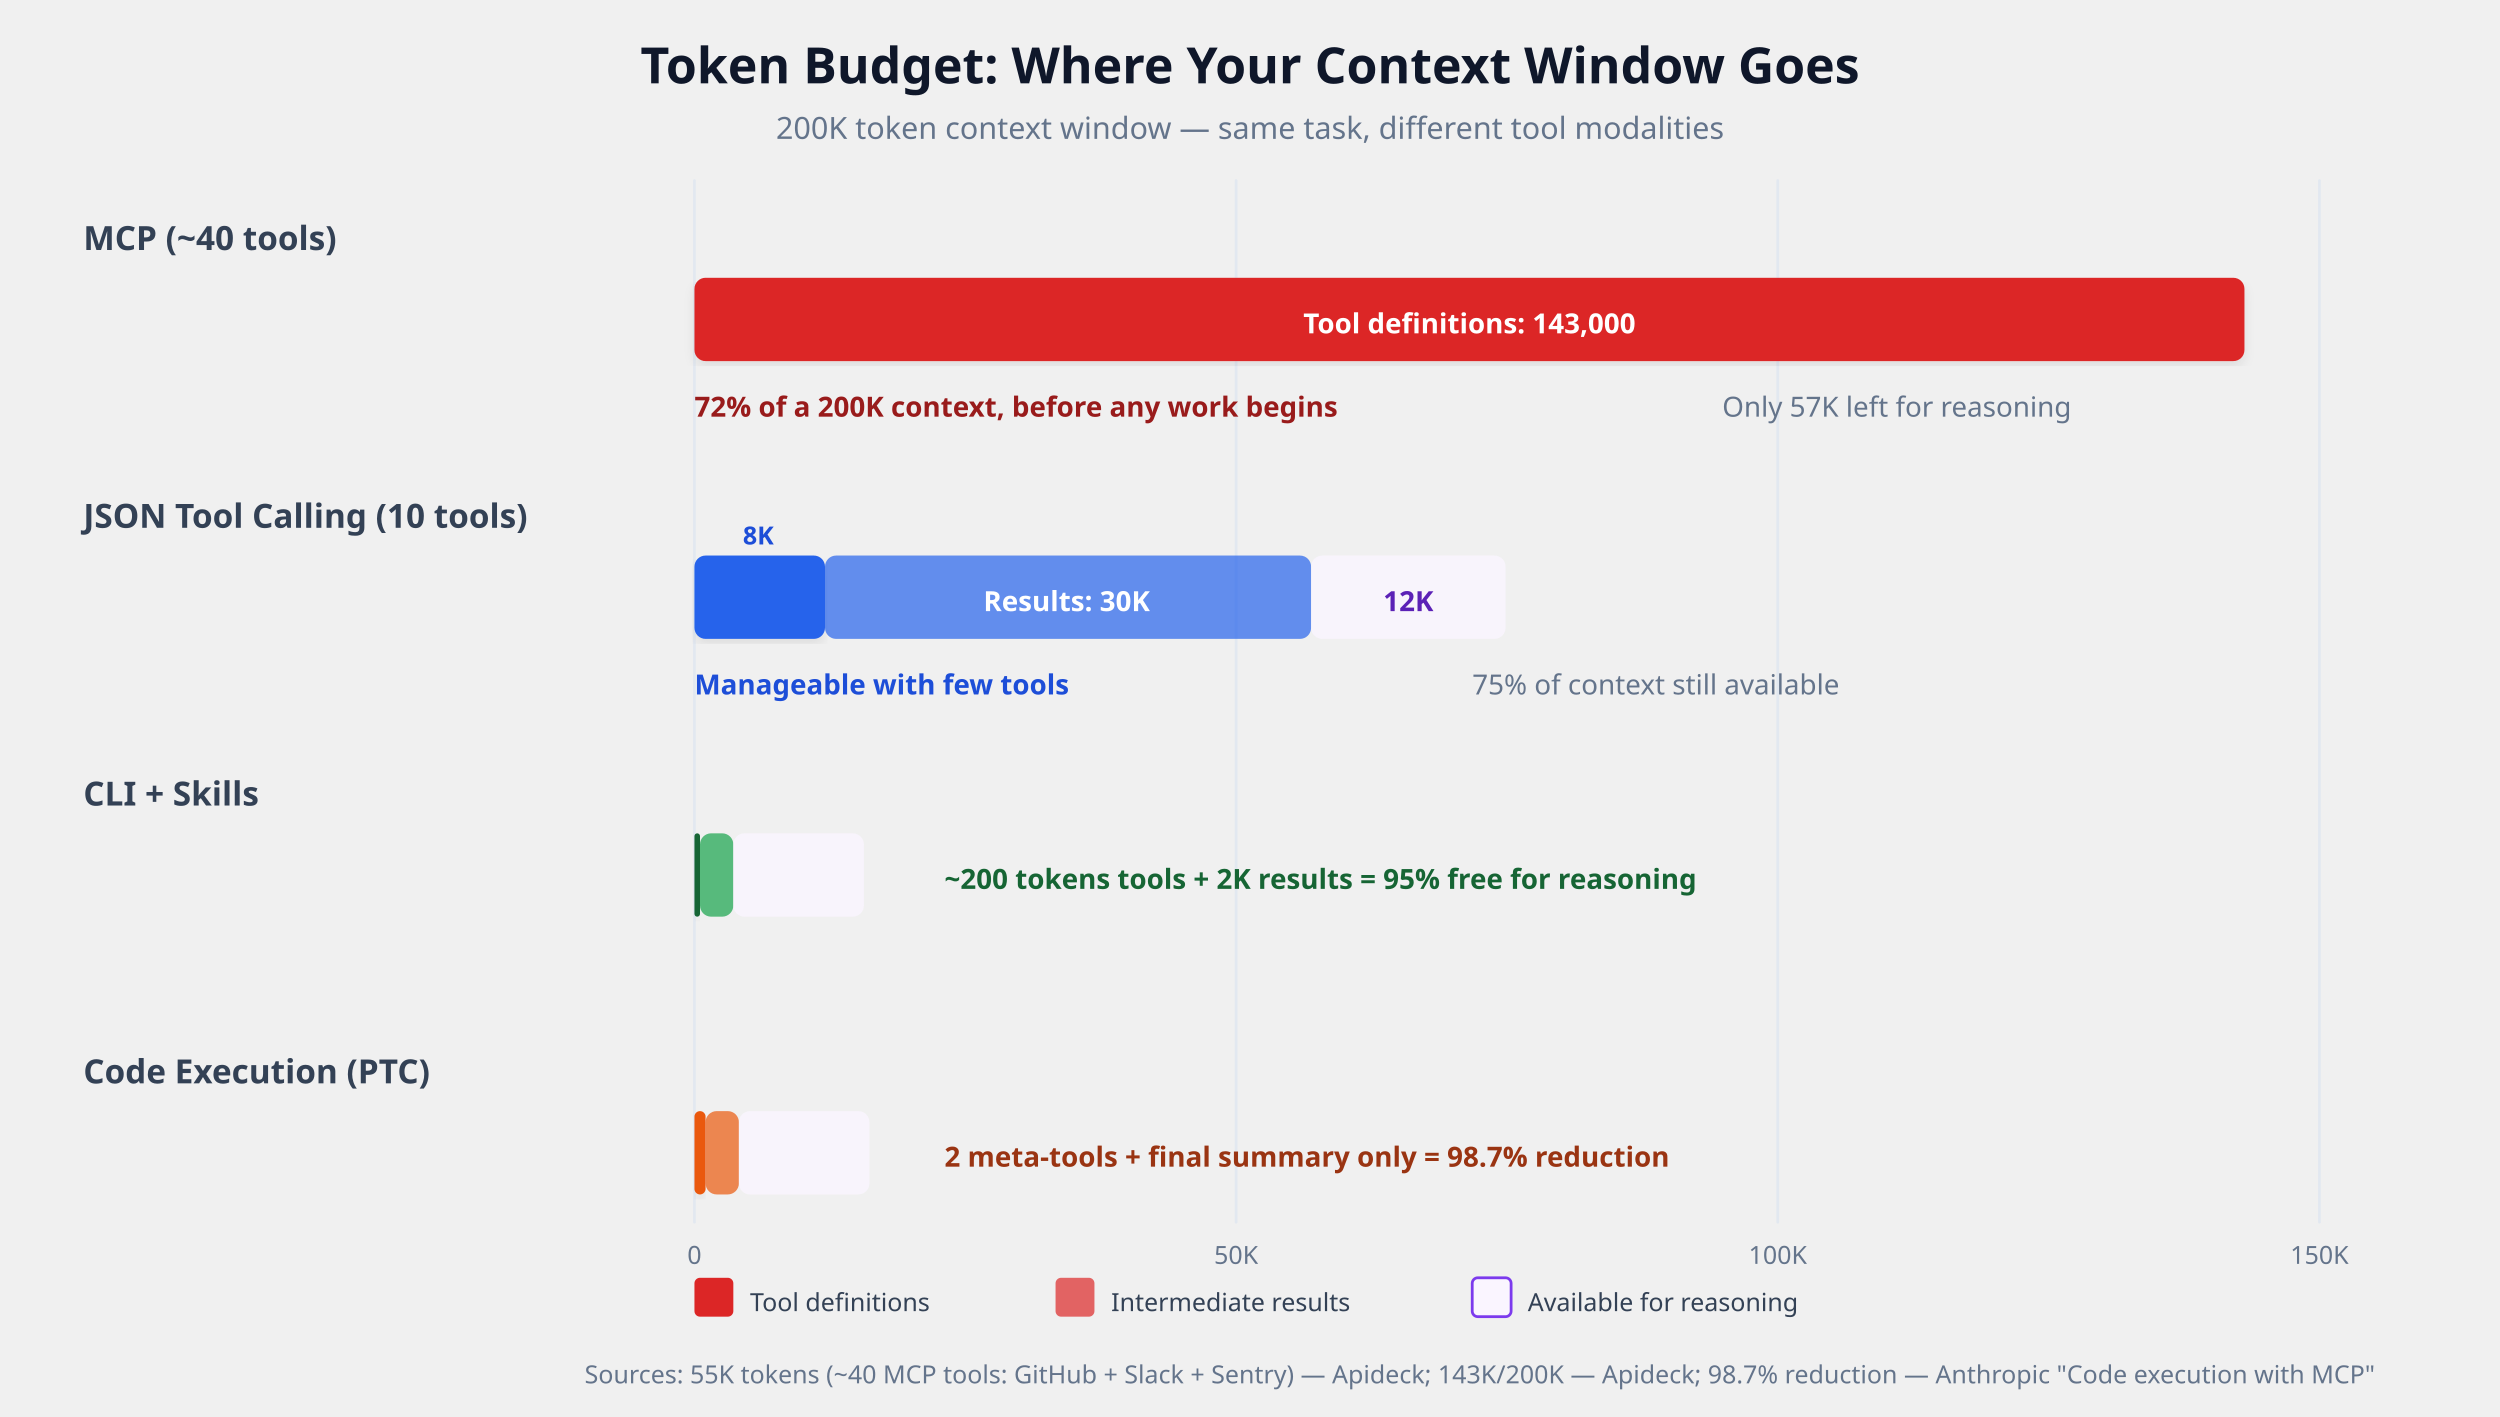
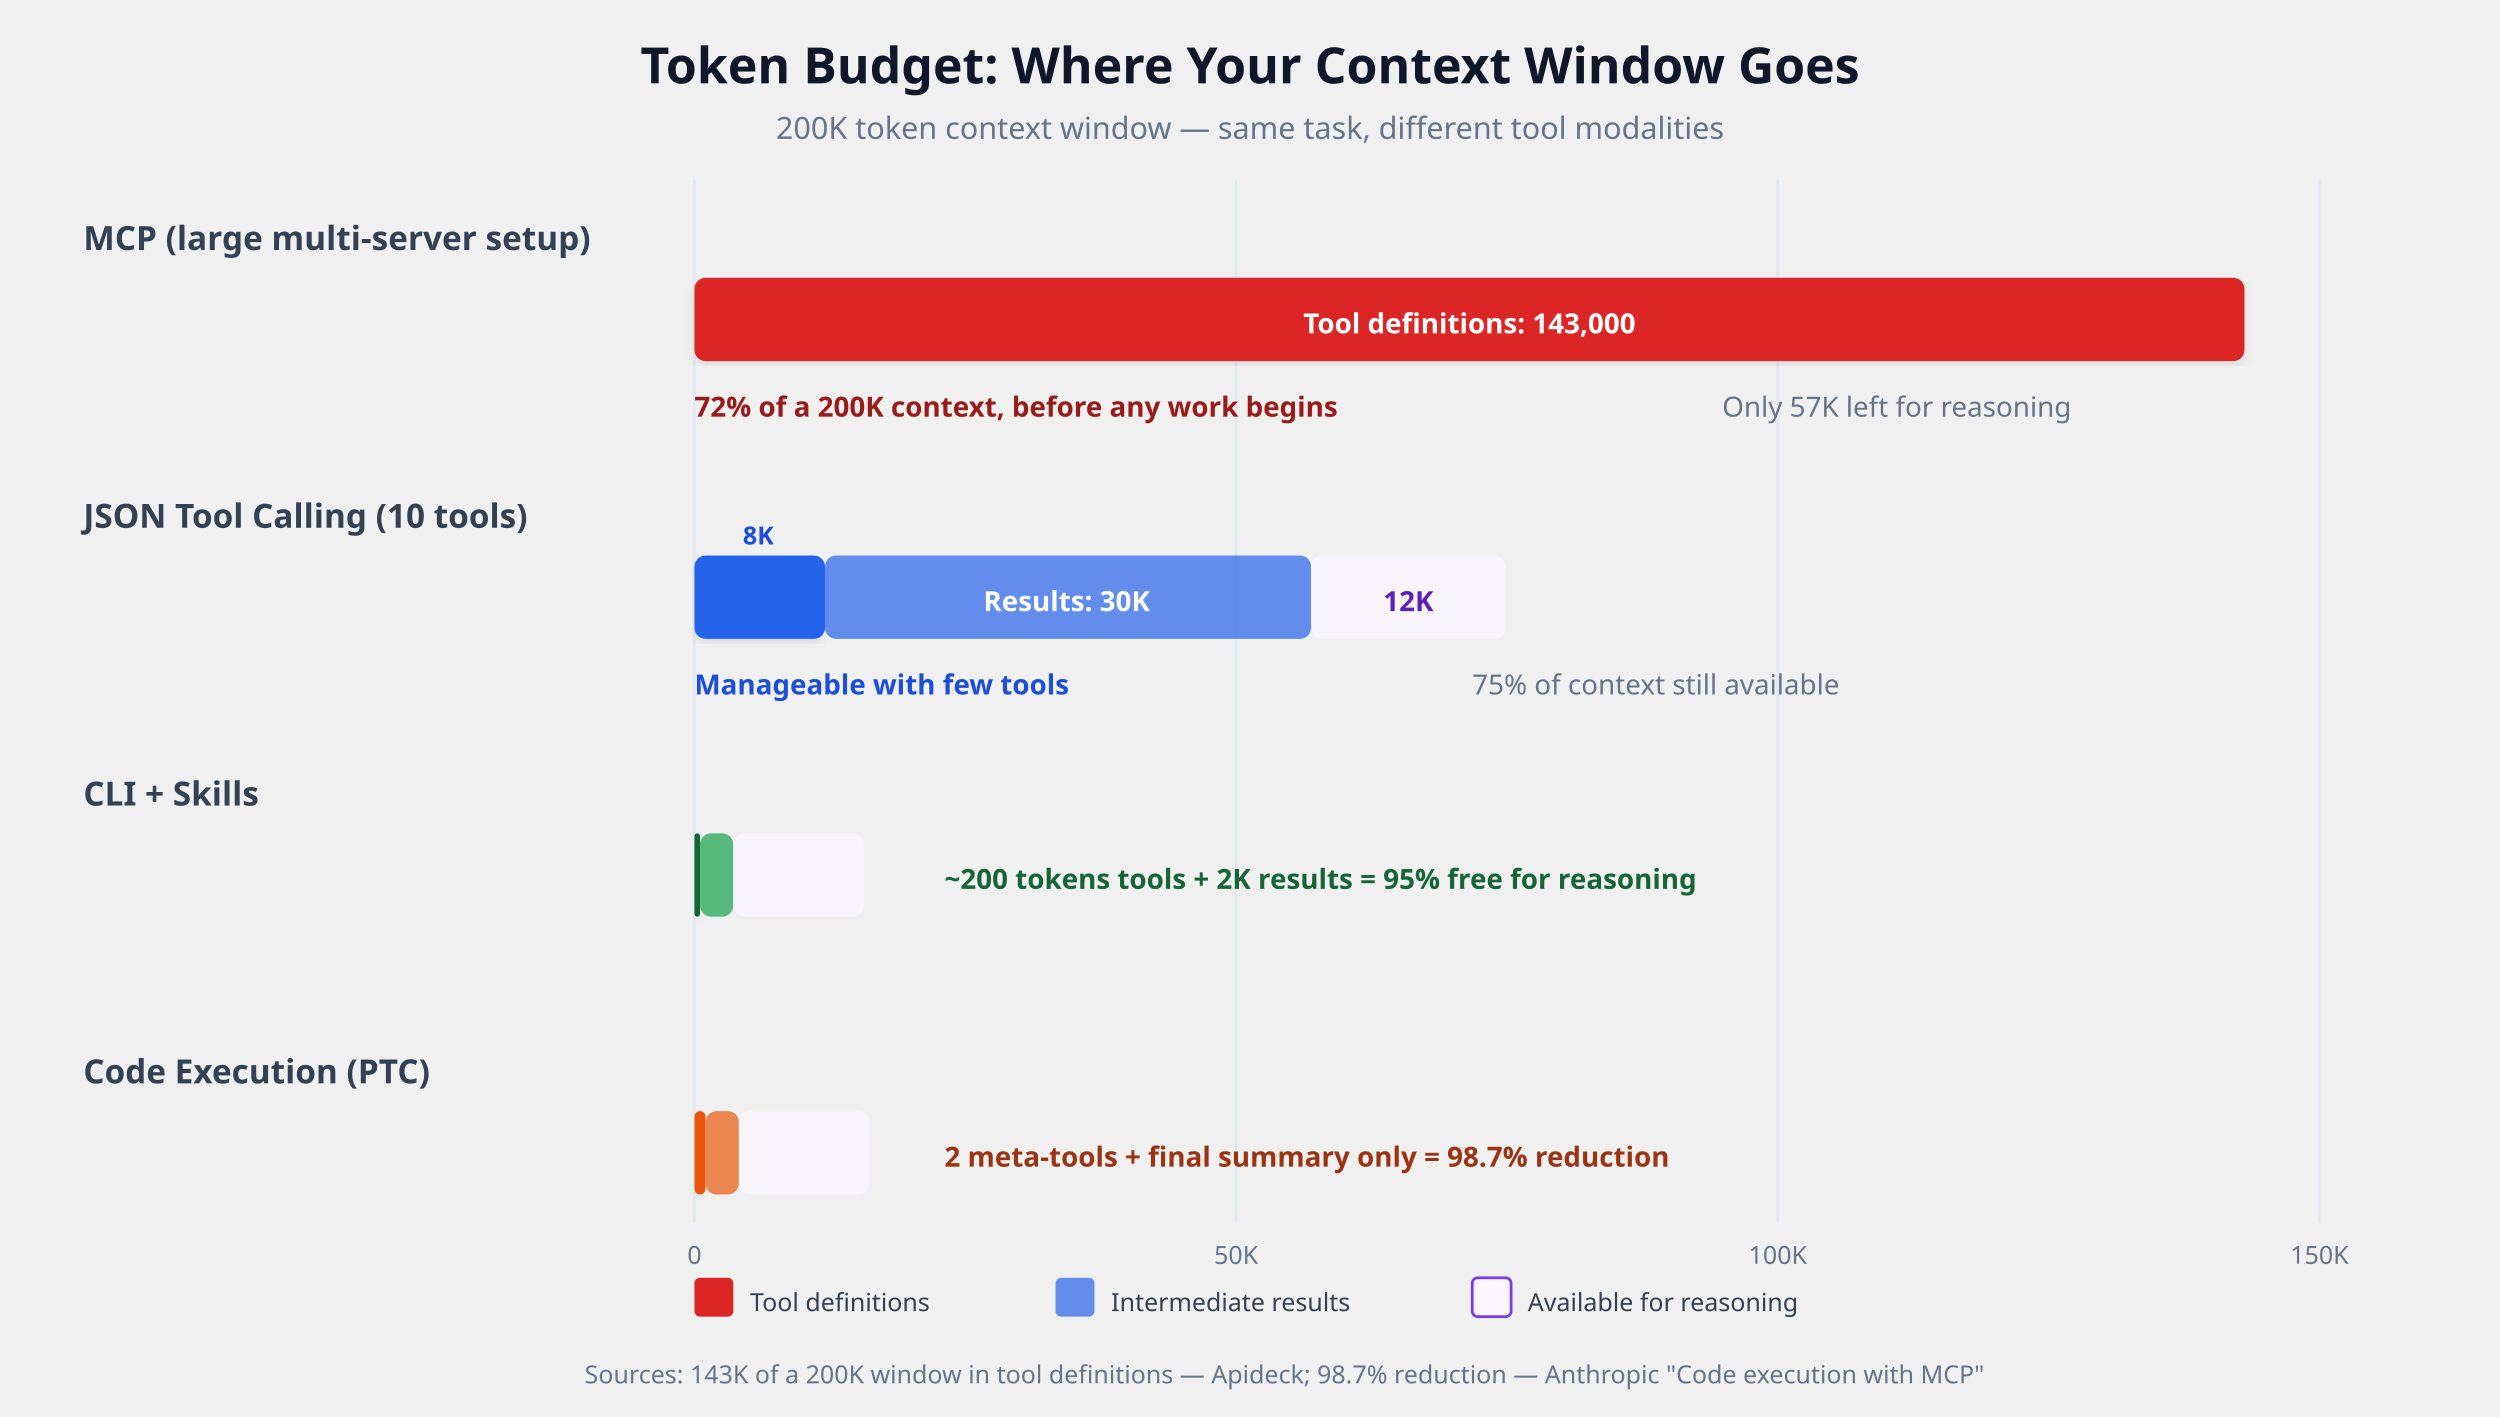
<svg xmlns="http://www.w3.org/2000/svg" viewBox="0 0 900 510" font-family="'Segoe UI', system-ui, -apple-system, sans-serif" role="img" aria-label="Token Overhead Comparison" data-visual-system="evidence-plate-v1" preserveAspectRatio="xMidYMid meet" shape-rendering="geometricPrecision" text-rendering="geometricPrecision">
  <defs>
    <filter id="shadowB" x="-2%" y="-2%" width="104%" height="108%">
      <feDropShadow dx="0" dy="2" stdDeviation="2" flood-opacity="0.08" />
    </filter>
  </defs>
  <style data-visual-system="evidence-plate-v1">
    * { animation: none !important; }
    .anim-box, .bar, .bar-text, .seq-item, .t-box, .flow { opacity: 1 !important; transform: none !important; }
    path, line, polyline { stroke-linecap: round; stroke-linejoin: round; }
  </style>
  <text y="30" text-anchor="middle" font-size="18" font-weight="700" fill="#0f172a" x="450">Token Budget: Where Your Context Window Goes</text>
  <text y="50" text-anchor="middle" font-size="11" fill="#64748b" x="450">200K token context window — same task, different tool modalities</text>
-   <text y="90" font-size="12" font-weight="600" fill="#334155" x="30">MCP (~40 tools)</text>
+   <text y="90" font-size="12" font-weight="600" fill="#334155" x="30">MCP (large multi-server setup)</text>
  <text y="190" font-size="12" font-weight="600" fill="#334155" x="30">JSON Tool Calling (10 tools)</text>
  <text y="290" font-size="12" font-weight="600" fill="#334155" x="30">CLI + Skills</text>
  <text y="390" font-size="12" font-weight="600" fill="#334155" x="30">Code Execution (PTC)</text>
  <line x1="250" y1="65" x2="250" y2="440" stroke="#e2e8f0" stroke-width="1" />
  <line x1="445" y1="65" x2="445" y2="440" stroke="#e2e8f0" stroke-width="1" />
  <line x1="640" y1="65" x2="640" y2="440" stroke="#e2e8f0" stroke-width="1" />
  <line x1="835" y1="65" x2="835" y2="440" stroke="#e2e8f0" stroke-width="1" />
  <text y="455" text-anchor="middle" font-size="9" fill="#64748b" x="250">0</text>
  <text y="455" text-anchor="middle" font-size="9" fill="#64748b" x="445">50K</text>
  <text y="455" text-anchor="middle" font-size="9" fill="#64748b" x="640">100K</text>
  <text y="455" text-anchor="middle" font-size="9" fill="#64748b" x="835">150K</text>
  <rect x="250" y="100" width="558" height="30" rx="4" fill="#dc2626" filter="url(#shadowB)" />
  <text y="120" text-anchor="middle" font-size="10" font-weight="600" fill="#ffffff" x="529">Tool definitions: 143,000</text>
  <text y="150" font-size="10" fill="#991b1b" font-weight="600" x="250">72% of a 200K context, before any work begins</text>
  <text y="150" font-size="10" fill="#64748b" x="620">Only 57K left for reasoning</text>
  <rect x="250" y="200" width="47" height="30" rx="4" fill="#2563eb" filter="url(#shadowB)" />
  <rect x="297" y="200" width="175" height="30" rx="4" fill="#2563eb" opacity="0.7" />
  <rect x="472" y="200" width="70" height="30" rx="4" fill="#faf5ff" opacity="0.8" />
  <text y="196" text-anchor="middle" font-size="9" fill="#1d4ed8" font-weight="600" x="273">8K</text>
  <text y="220" text-anchor="middle" font-size="10" font-weight="600" fill="#ffffff" x="384">Results: 30K</text>
  <text y="220" text-anchor="middle" font-size="10" font-weight="600" fill="#5b21b6" x="507">12K</text>
  <text y="250" font-size="10" fill="#1d4ed8" font-weight="600" x="250">Manageable with few tools</text>
  <text y="250" font-size="10" fill="#64748b" x="530">75% of context still available</text>
  <rect x="250" y="300" width="2" height="30" rx="1" fill="#166534" filter="url(#shadowB)" />
  <rect x="252" y="300" width="12" height="30" rx="4" fill="#16a34a" opacity="0.7" />
  <rect x="264" y="300" width="47" height="30" rx="4" fill="#faf5ff" opacity="0.8" />
  <text y="320" font-size="10" fill="#166534" font-weight="600" x="340">~200 tokens tools + 2K results = 95% free for reasoning</text>
  <rect x="250" y="400" width="4" height="30" rx="2" fill="#ea580c" filter="url(#shadowB)" />
  <rect x="254" y="400" width="12" height="30" rx="4" fill="#ea580c" opacity="0.7" />
  <rect x="266" y="400" width="47" height="30" rx="4" fill="#faf5ff" opacity="0.8" />
  <text y="420" font-size="10" fill="#9a3412" font-weight="600" x="340">2 meta-tools + final summary only = 98.7% reduction</text>
  <rect x="250" y="460" width="14" height="14" rx="2" fill="#dc2626" />
  <text y="472" font-size="9" fill="#334155" x="270">Tool definitions</text>
-   <rect x="380" y="460" width="14" height="14" rx="2" fill="#dc2626" opacity="0.7" />
+   <rect x="380" y="460" width="14" height="14" rx="2" fill="#2563eb" opacity="0.7" />
  <text y="472" font-size="9" fill="#334155" x="400">Intermediate results</text>
  <rect x="530" y="460" width="14" height="14" rx="2" fill="#faf5ff" stroke="#7c3aed" stroke-width="1" />
  <text y="472" font-size="9" fill="#334155" x="550">Available for reasoning</text>
-   <text y="498" font-size="9" fill="#64748b" x="250" transform="translate(-39.55 0.00)">Sources: 55K tokens (~40 MCP tools: GitHub + Slack + Sentry) — Apideck; 143K/200K — Apideck; 98.7% reduction — Anthropic "Code execution with MCP"</text>
+   <text y="498" font-size="9" fill="#64748b" x="250" transform="translate(-39.55 0.00)">Sources: 143K of a 200K window in tool definitions — Apideck; 98.7% reduction — Anthropic "Code execution with MCP"</text>
</svg>
